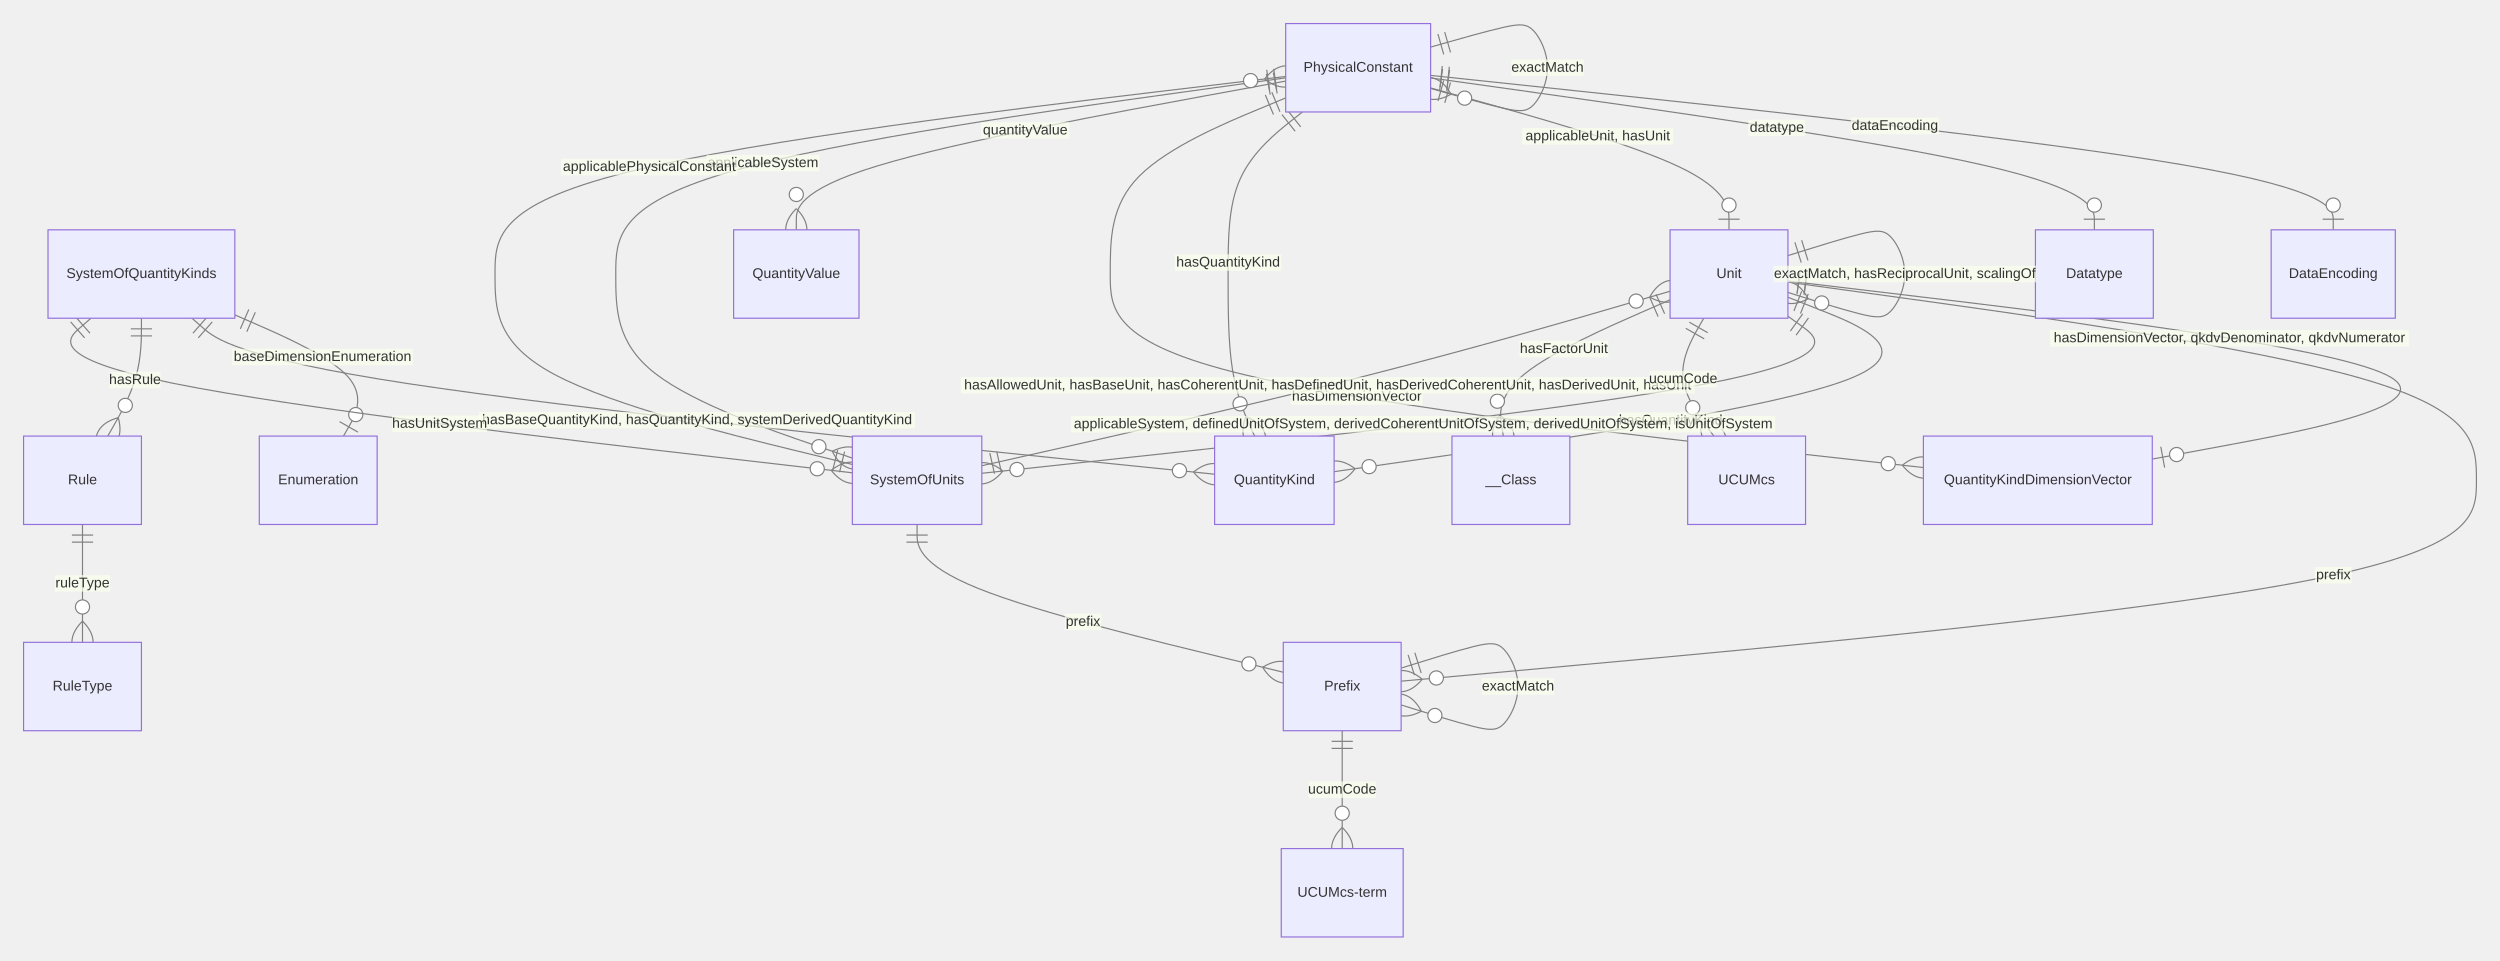
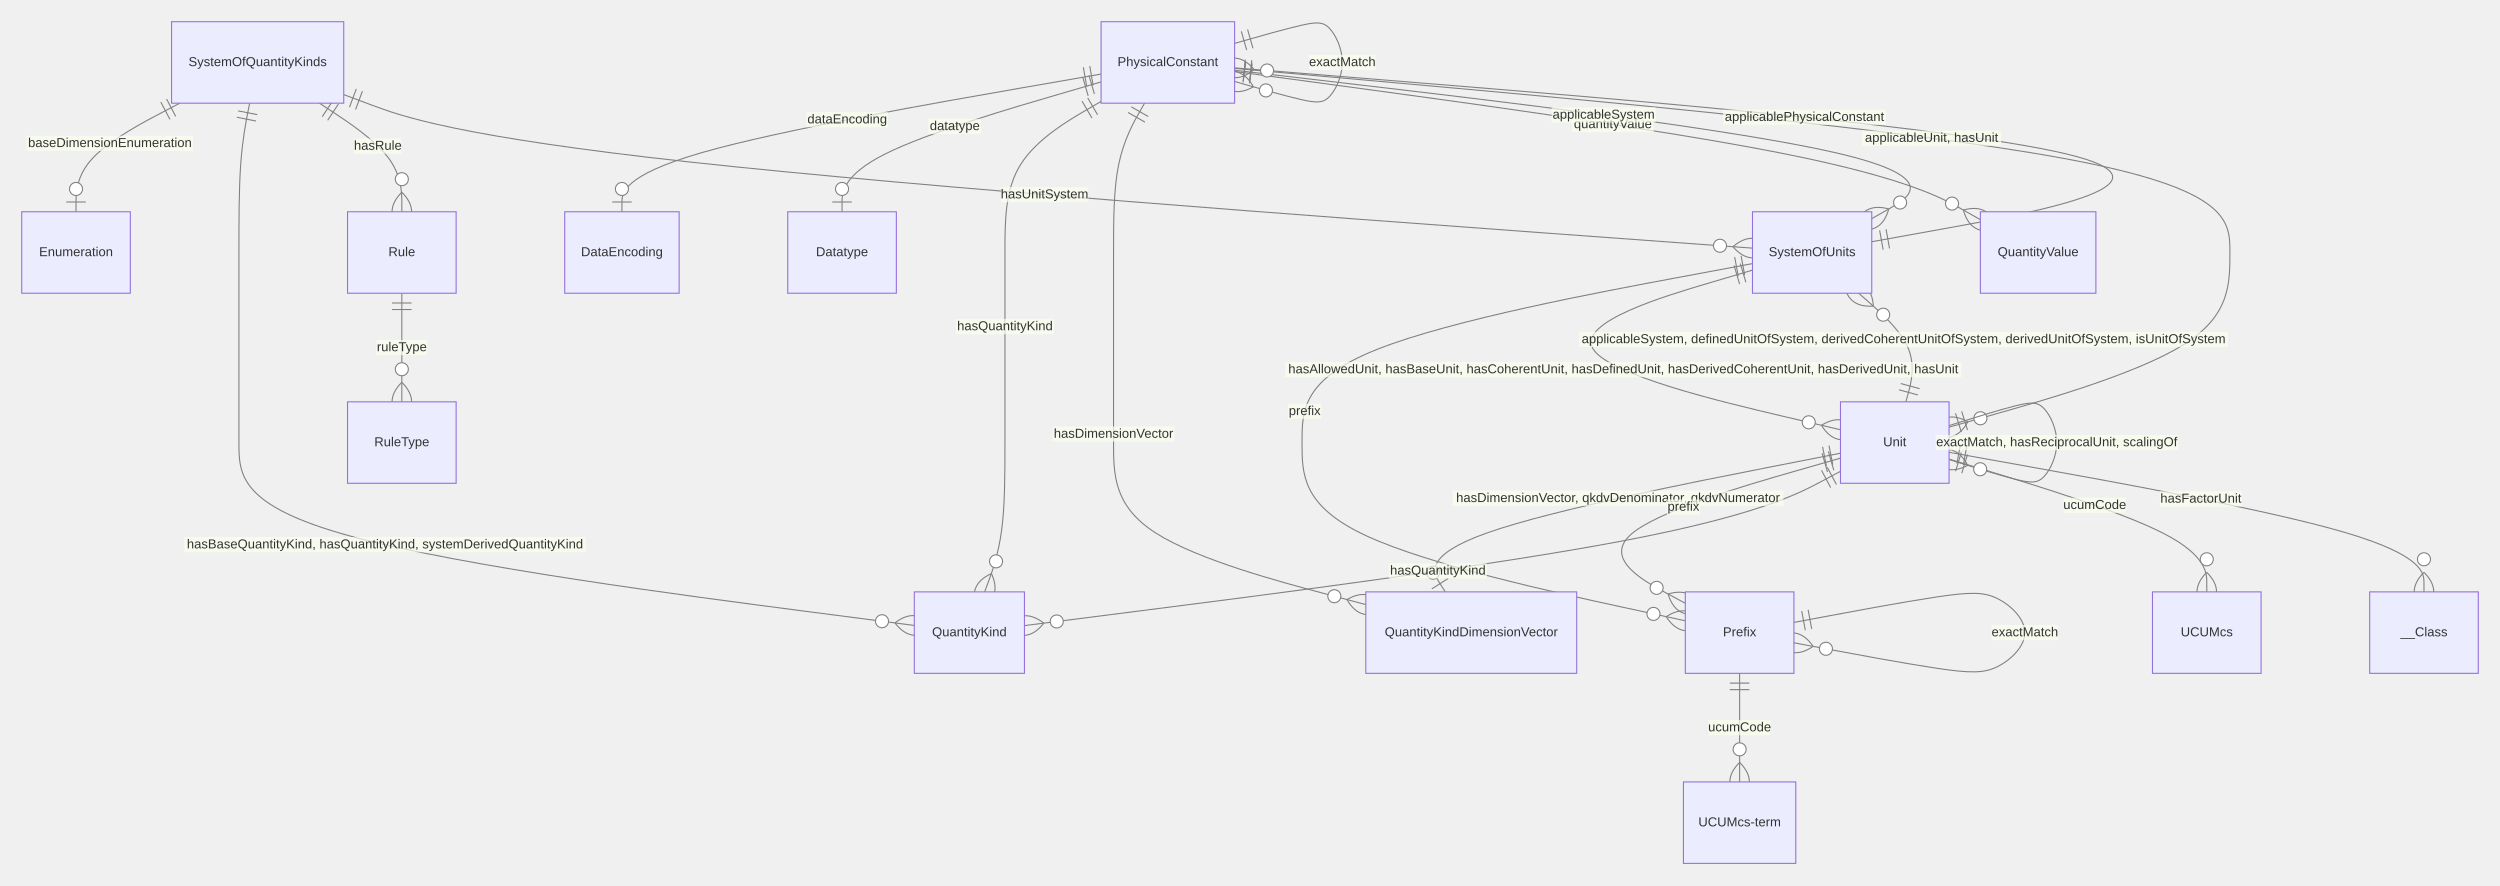
- <svg xmlns="http://www.w3.org/2000/svg" aria-roledescription="er" role="graphics-document document" viewBox="0 0 2121.182 815" height="815" width="2121.182" id="container">
+ <svg xmlns="http://www.w3.org/2000/svg" aria-roledescription="er" role="graphics-document document" viewBox="0 0 2301.979 815" height="815" width="2301.979" id="container">
  <style>#container{font-family:"trebuchet ms",verdana,arial,sans-serif;font-size:16px;fill:#333;}#container .error-icon{fill:#552222;}#container .error-text{fill:#552222;stroke:#552222;}#container .edge-thickness-normal{stroke-width:1px;}#container .edge-thickness-thick{stroke-width:3.5px;}#container .edge-pattern-solid{stroke-dasharray:0;}#container .edge-thickness-invisible{stroke-width:0;fill:none;}#container .edge-pattern-dashed{stroke-dasharray:3;}#container .edge-pattern-dotted{stroke-dasharray:2;}#container .marker{fill:#333333;stroke:#333333;}#container .marker.cross{stroke:#333333;}#container svg{font-family:"trebuchet ms",verdana,arial,sans-serif;font-size:16px;}#container p{margin:0;}#container .entityBox{fill:#ECECFF;stroke:#9370DB;}#container .attributeBoxOdd{fill:#ffffff;stroke:#9370DB;}#container .attributeBoxEven{fill:#f2f2f2;stroke:#9370DB;}#container .relationshipLabelBox{fill:hsl(80, 100%, 96.275%);opacity:0.7;background-color:hsl(80, 100%, 96.275%);}#container .relationshipLabelBox rect{opacity:0.5;}#container .relationshipLine{stroke:#333333;}#container .entityTitleText{text-anchor:middle;font-size:18px;fill:#333;}#container #MD_PARENT_START{fill:#f5f5f5!important;stroke:#333333!important;stroke-width:1;}#container #MD_PARENT_END{fill:#f5f5f5!important;stroke:#333333!important;stroke-width:1;}#container :root{--mermaid-font-family:"trebuchet ms",verdana,arial,sans-serif;}</style>
  <g />
  <defs>
    <marker orient="auto" markerHeight="240" markerWidth="190" refY="7" refX="0" id="MD_PARENT_START">
      <path d="M 18,7 L9,13 L1,7 L9,1 Z" />
    </marker>
  </defs>
  <defs>
    <marker orient="auto" markerHeight="28" markerWidth="20" refY="7" refX="19" id="MD_PARENT_END">
      <path d="M 18,7 L9,13 L1,7 L9,1 Z" />
    </marker>
  </defs>
  <defs>
    <marker orient="auto" markerHeight="18" markerWidth="18" refY="9" refX="0" id="ONLY_ONE_START">
      <path d="M9,0 L9,18 M15,0 L15,18" fill="none" stroke="gray" />
    </marker>
  </defs>
  <defs>
    <marker orient="auto" markerHeight="18" markerWidth="18" refY="9" refX="18" id="ONLY_ONE_END">
      <path d="M3,0 L3,18 M9,0 L9,18" fill="none" stroke="gray" />
    </marker>
  </defs>
  <defs>
    <marker orient="auto" markerHeight="18" markerWidth="30" refY="9" refX="0" id="ZERO_OR_ONE_START">
      <circle r="6" cy="9" cx="21" fill="white" stroke="gray" />
      <path d="M9,0 L9,18" fill="none" stroke="gray" />
    </marker>
  </defs>
  <defs>
    <marker orient="auto" markerHeight="18" markerWidth="30" refY="9" refX="30" id="ZERO_OR_ONE_END">
      <circle r="6" cy="9" cx="9" fill="white" stroke="gray" />
      <path d="M21,0 L21,18" fill="none" stroke="gray" />
    </marker>
  </defs>
  <defs>
    <marker orient="auto" markerHeight="36" markerWidth="45" refY="18" refX="18" id="ONE_OR_MORE_START">
      <path d="M0,18 Q 18,0 36,18 Q 18,36 0,18 M42,9 L42,27" fill="none" stroke="gray" />
    </marker>
  </defs>
  <defs>
    <marker orient="auto" markerHeight="36" markerWidth="45" refY="18" refX="27" id="ONE_OR_MORE_END">
      <path d="M3,9 L3,27 M9,18 Q27,0 45,18 Q27,36 9,18" fill="none" stroke="gray" />
    </marker>
  </defs>
  <defs>
    <marker orient="auto" markerHeight="36" markerWidth="57" refY="18" refX="18" id="ZERO_OR_MORE_START">
      <circle r="6" cy="18" cx="48" fill="white" stroke="gray" />
      <path d="M0,18 Q18,0 36,18 Q18,36 0,18" fill="none" stroke="gray" />
    </marker>
  </defs>
  <defs>
    <marker orient="auto" markerHeight="36" markerWidth="57" refY="18" refX="39" id="ZERO_OR_MORE_END">
      <circle r="6" cy="18" cx="9" fill="white" stroke="gray" />
      <path d="M21,18 Q39,0 57,18 Q39,36 21,18" fill="none" stroke="gray" />
    </marker>
  </defs>
-   <path style="stroke: gray; fill: none;" marker-start="url(#ONLY_ONE_START)" marker-end="url(#ZERO_OR_ONE_END)" d="M1213.837,64.002L1341.478,77.502C1469.118,91.002,1724.399,118.001,1852.04,139.834C1979.68,161.667,1979.68,178.333,1979.68,186.667L1979.68,195" class="er relationshipLine" />
-   <path style="stroke: gray; fill: none;" marker-start="url(#ONLY_ONE_START)" marker-end="url(#ZERO_OR_ONE_END)" d="M1213.837,66.112L1307.7,79.26C1401.562,92.408,1589.286,118.704,1683.148,140.185C1777.01,161.667,1777.01,178.333,1777.01,186.667L1777.01,195" class="er relationshipLine" />
-   <path style="stroke: gray; fill: none;" marker-start="url(#ONLY_ONE_START)" marker-end="url(#ZERO_OR_ONE_END)" d="M1213.837,74.597L1256.033,86.331C1298.228,98.064,1382.619,121.532,1424.814,141.599C1467.01,161.667,1467.01,178.333,1467.01,186.667L1467.01,195" class="er relationshipLine" />
-   <path style="stroke: gray; fill: none;" marker-start="url(#ONLY_ONE_START)" marker-end="url(#ZERO_OR_MORE_END)" d="M1213.837,39.965L1225.504,36.637C1237.171,33.31,1260.504,26.655,1275.087,23.327C1289.671,20,1295.504,20,1301.337,26.25C1307.171,32.5,1313.004,45,1313.004,57.5C1313.004,70,1307.171,82.5,1301.337,88.75C1295.504,95,1289.671,95,1275.087,91.673C1260.504,88.345,1237.171,81.69,1225.504,78.363L1213.837,75.035" class="er relationshipLine" />
-   <path style="stroke: gray; fill: none;" marker-start="url(#ONLY_ONE_START)" marker-end="url(#ZERO_OR_MORE_END)" d="M1105.065,95L1094.556,103.333C1084.047,111.667,1063.028,128.333,1052.519,151.25C1042.01,174.167,1042.01,203.333,1042.01,232.5C1042.01,261.667,1042.01,290.833,1045.748,313.75C1049.486,336.667,1056.962,353.333,1060.7,361.667L1064.439,370" class="er relationshipLine" />
-   <path style="stroke: gray; fill: none;" marker-start="url(#ONLY_ONE_START)" marker-end="url(#ZERO_OR_MORE_END)" d="M1090.877,83.074L1066.066,93.395C1041.255,103.716,991.632,124.358,966.821,149.262C942.01,174.167,942.01,203.333,942.01,232.5C942.01,261.667,942.01,290.833,1057.001,318.201C1171.992,345.568,1401.974,371.137,1516.965,383.921L1631.956,396.705" class="er relationshipLine" />
-   <path style="stroke: gray; fill: none;" marker-start="url(#ONLY_ONE_START)" marker-end="url(#ZERO_OR_MORE_END)" d="M1090.877,68.785L1021.672,81.487C952.467,94.19,814.057,119.595,744.852,140.631C675.647,161.667,675.647,178.333,675.647,186.667L675.647,195" class="er relationshipLine" />
-   <path style="stroke: gray; fill: none;" marker-start="url(#ONLY_ONE_START)" marker-end="url(#ZERO_OR_MORE_END)" d="M1090.877,66.04L996.141,79.2C901.404,92.36,711.932,118.68,617.195,146.423C522.459,174.167,522.459,203.333,522.459,232.5C522.459,261.667,522.459,290.833,555.915,316.867C589.371,342.901,656.283,365.802,689.739,377.253L723.195,388.704" class="er relationshipLine" />
-   <path style="stroke: gray; fill: none;" marker-start="url(#ONLY_ONE_START)" marker-end="url(#ZERO_OR_MORE_END)" d="M1188.822,566.875L1200.489,563.229C1212.156,559.583,1235.489,552.292,1250.072,548.646C1264.656,545,1270.489,545,1276.322,551.25C1282.156,557.5,1287.989,570,1287.989,582.5C1287.989,595,1282.156,607.5,1276.322,613.75C1270.489,620,1264.656,620,1250.072,616.354C1235.489,612.708,1212.156,605.417,1200.489,601.771L1188.822,598.125" class="er relationshipLine" />
-   <path style="stroke: gray; fill: none;" marker-start="url(#ONLY_ONE_START)" marker-end="url(#ZERO_OR_MORE_END)" d="M1138.822,620L1138.822,628.333C1138.822,636.667,1138.822,653.333,1138.822,670C1138.822,686.667,1138.822,703.333,1138.822,711.667L1138.822,720" class="er relationshipLine" />
-   <path style="stroke: gray; fill: none;" marker-start="url(#ONLY_ONE_START)" marker-end="url(#ZERO_OR_MORE_END)" d="M70,445L70,453.333C70,461.667,70,478.333,70,495C70,511.667,70,528.333,70,536.667L70,545" class="er relationshipLine" />
-   <path style="stroke: gray; fill: none;" marker-start="url(#ONLY_ONE_START)" marker-end="url(#ZERO_OR_ONE_END)" d="M199.266,267.179L219.389,275.983C239.511,284.786,279.755,302.393,295.116,319.53C310.476,336.667,300.952,353.333,296.19,361.667L291.429,370" class="er relationshipLine" />
-   <path style="stroke: gray; fill: none;" marker-start="url(#ONLY_ONE_START)" marker-end="url(#ZERO_OR_MORE_END)" d="M162.857,270L172.381,278.333C181.905,286.667,200.952,303.333,345.57,325.392C490.188,347.45,760.377,374.9,895.471,388.625L1030.565,402.35" class="er relationshipLine" />
-   <path style="stroke: gray; fill: none;" marker-start="url(#ONLY_ONE_START)" marker-end="url(#ZERO_OR_MORE_END)" d="M120,270L120,278.333C120,286.667,120,303.333,115.238,320C110.476,336.667,100.952,353.333,96.19,361.667L91.429,370" class="er relationshipLine" />
-   <path style="stroke: gray; fill: none;" marker-start="url(#ONLY_ONE_START)" marker-end="url(#ZERO_OR_MORE_END)" d="M77.143,270L67.619,278.333C58.095,286.667,39.048,303.333,146.723,325.194C254.398,347.054,488.797,374.108,605.996,387.635L723.195,401.161" class="er relationshipLine" />
-   <path style="stroke: gray; fill: none;" marker-start="url(#ONLY_ONE_START)" marker-end="url(#ZERO_OR_MORE_END)" d="M723.195,394.081L672.663,381.735C622.13,369.388,521.065,344.694,470.533,317.764C420,290.833,420,261.667,420,232.5C420,203.333,420,174.167,531.813,146.224C643.626,118.282,867.251,91.564,979.064,78.205L1090.877,64.845" class="er relationshipLine" />
-   <path style="stroke: gray; fill: none;" marker-start="url(#ONLY_ONE_START)" marker-end="url(#ZERO_OR_MORE_END)" d="M778.114,445L778.114,453.333C778.114,461.667,778.114,478.333,829.898,499.229C881.683,520.124,985.253,545.247,1037.038,557.809L1088.822,570.371" class="er relationshipLine" />
-   <path style="stroke: gray; fill: none;" marker-start="url(#ONLY_ONE_START)" marker-end="url(#ZERO_OR_MORE_END)" d="M833.032,395.144L888.695,382.62C944.358,370.096,1055.684,345.048,1153.014,320.371C1250.343,295.694,1333.677,271.389,1375.343,259.236L1417.01,247.083" class="er relationshipLine" />
-   <path style="stroke: gray; fill: none;" marker-start="url(#ONLY_ONE_START)" marker-end="url(#ZERO_OR_ONE_END)" d="M1517.01,238.459L1631.038,252.049C1745.067,265.639,1973.124,292.82,2024.648,317.994C2076.171,343.168,1951.16,366.337,1888.654,377.921L1826.149,389.505" class="er relationshipLine" />
-   <path style="stroke: gray; fill: none;" marker-start="url(#ONLY_ONE_START)" marker-end="url(#ZERO_OR_MORE_END)" d="M1517.01,239.399L1614.372,252.832C1711.734,266.266,1906.458,293.133,2003.82,321.15C2101.182,349.167,2101.182,378.333,2101.182,407.5C2101.182,436.667,2101.182,465.833,1949.122,494.242C1797.062,522.651,1492.942,550.303,1340.882,564.128L1188.822,577.954" class="er relationshipLine" />
-   <path style="stroke: gray; fill: none;" marker-start="url(#ONLY_ONE_START)" marker-end="url(#ZERO_OR_MORE_END)" d="M1517.01,252.199L1545.693,263.499C1574.375,274.799,1631.741,297.4,1567.565,322.067C1503.389,346.734,1317.672,373.468,1224.814,386.835L1131.956,400.202" class="er relationshipLine" />
-   <path style="stroke: gray; fill: none;" marker-start="url(#ONLY_ONE_START)" marker-end="url(#ZERO_OR_MORE_END)" d="M1517.01,268.332L1529.026,276.944C1541.042,285.555,1565.074,302.777,1451.078,324.985C1337.082,347.192,1085.057,374.383,959.044,387.979L833.032,401.575" class="er relationshipLine" />
-   <path style="stroke: gray; fill: none;" marker-start="url(#ONLY_ONE_START)" marker-end="url(#ZERO_OR_MORE_END)" d="M1445.581,270L1440.819,278.333C1436.057,286.667,1426.534,303.333,1427.957,320C1429.38,336.667,1441.751,353.333,1447.936,361.667L1454.122,370" class="er relationshipLine" />
-   <path style="stroke: gray; fill: none;" marker-start="url(#ONLY_ONE_START)" marker-end="url(#ZERO_OR_MORE_END)" d="M1517.01,216.875L1528.677,213.229C1540.343,209.583,1563.677,202.292,1578.26,198.646C1592.843,195,1598.677,195,1604.51,201.25C1610.343,207.5,1616.177,220,1616.177,232.5C1616.177,245,1610.343,257.5,1604.51,263.75C1598.677,270,1592.843,270,1578.26,266.354C1563.677,262.708,1540.343,255.417,1528.677,251.771L1517.01,248.125" class="er relationshipLine" />
-   <path style="stroke: gray; fill: none;" marker-start="url(#ONLY_ONE_START)" marker-end="url(#ZERO_OR_MORE_END)" d="M1417.01,254.375L1392.01,265.313C1367.01,276.25,1317.01,298.125,1293.433,317.396C1269.857,336.667,1272.703,353.333,1274.127,361.667L1275.55,370" class="er relationshipLine" />
-   <g transform="translate(1090.877,20 )" id="entity-PhysicalConstant-f43f8855-cf72-5deb-8dd3-7b0283708583">
+   <path style="stroke: gray; fill: none;" marker-start="url(#ONLY_ONE_START)" marker-end="url(#ZERO_OR_ONE_END)" d="M1013.86,68.202L940.329,81.002C866.797,93.801,719.734,119.401,646.202,140.534C572.67,161.667,572.67,178.333,572.67,186.667L572.67,195" class="er relationshipLine" />
+   <path style="stroke: gray; fill: none;" marker-start="url(#ONLY_ONE_START)" marker-end="url(#ZERO_OR_ONE_END)" d="M1013.86,75.432L974.107,87.026C934.354,98.621,854.847,121.811,815.094,141.739C775.34,161.667,775.34,178.333,775.34,186.667L775.34,195" class="er relationshipLine" />
+   <path style="stroke: gray; fill: none;" marker-start="url(#ONLY_ONE_START)" marker-end="url(#ZERO_OR_MORE_END)" d="M1136.821,39.965L1148.487,36.637C1160.154,33.31,1183.487,26.655,1198.071,23.327C1212.654,20,1218.487,20,1224.321,26.25C1230.154,32.5,1235.987,45,1235.987,57.5C1235.987,70,1230.154,82.5,1224.321,88.75C1218.487,95,1212.654,95,1198.071,91.673C1183.487,88.345,1160.154,81.69,1148.487,78.363L1136.821,75.035" class="er relationshipLine" />
+   <path style="stroke: gray; fill: none;" marker-start="url(#ONLY_ONE_START)" marker-end="url(#ZERO_OR_MORE_END)" d="M1013.86,93.364L999.107,101.97C984.354,110.576,954.847,127.788,940.094,150.977C925.34,174.167,925.34,203.333,925.34,232.5C925.34,261.667,925.34,290.833,925.34,320C925.34,349.167,925.34,378.333,925.34,407.5C925.34,436.667,925.34,465.833,922.221,488.75C919.102,511.667,912.864,528.333,909.745,536.667L906.626,545" class="er relationshipLine" />
+   <path style="stroke: gray; fill: none;" marker-start="url(#ONLY_ONE_START)" marker-end="url(#ZERO_OR_MORE_END)" d="M1053.912,95L1049.15,103.333C1044.388,111.667,1034.864,128.333,1030.102,151.25C1025.34,174.167,1025.34,203.333,1025.34,232.5C1025.34,261.667,1025.34,290.833,1025.34,320C1025.34,349.167,1025.34,378.333,1025.34,407.5C1025.34,436.667,1025.34,465.833,1064.055,490.701C1102.77,515.569,1180.2,536.138,1218.915,546.422L1257.63,556.707" class="er relationshipLine" />
+   <path style="stroke: gray; fill: none;" marker-start="url(#ONLY_ONE_START)" marker-end="url(#ZERO_OR_MORE_END)" d="M1136.821,65.811L1234.457,79.009C1332.092,92.207,1527.364,118.604,1641.81,141.35C1756.257,164.097,1789.879,183.193,1806.69,192.742L1823.501,202.29" class="er relationshipLine" />
+   <path style="stroke: gray; fill: none;" marker-start="url(#ONLY_ONE_START)" marker-end="url(#ZERO_OR_MORE_END)" d="M1136.821,64.699L1251.123,78.082C1365.426,91.466,1594.031,118.233,1691.81,141.001C1789.59,163.769,1756.546,182.538,1740.023,191.923L1723.501,201.307" class="er relationshipLine" />
+   <path style="stroke: gray; fill: none;" marker-start="url(#ONLY_ONE_START)" marker-end="url(#ZERO_OR_MORE_END)" d="M1136.821,63.001L1289.564,76.667C1442.308,90.334,1747.795,117.667,1900.538,145.917C2053.282,174.167,2053.282,203.333,2053.282,232.5C2053.282,261.667,2053.282,290.833,2010.183,317.637C1967.084,344.441,1880.885,368.882,1837.786,381.102L1794.687,393.323" class="er relationshipLine" />
+   <path style="stroke: gray; fill: none;" marker-start="url(#ONLY_ONE_START)" marker-end="url(#ZERO_OR_MORE_END)" d="M1651.823,573.13L1676.84,568.442C1701.858,563.753,1751.892,554.377,1783.164,549.688C1814.436,545,1826.945,545,1839.453,551.25C1851.962,557.5,1864.471,570,1864.471,582.5C1864.471,595,1851.962,607.5,1839.453,613.75C1826.945,620,1814.436,620,1783.164,615.312C1751.892,610.623,1701.858,601.247,1676.84,596.558L1651.823,591.87" class="er relationshipLine" />
+   <path style="stroke: gray; fill: none;" marker-start="url(#ONLY_ONE_START)" marker-end="url(#ZERO_OR_MORE_END)" d="M1601.823,620L1601.823,628.333C1601.823,636.667,1601.823,653.333,1601.823,670C1601.823,686.667,1601.823,703.333,1601.823,711.667L1601.823,720" class="er relationshipLine" />
+   <path style="stroke: gray; fill: none;" marker-start="url(#ONLY_ONE_START)" marker-end="url(#ZERO_OR_MORE_END)" d="M370,270L370,278.333C370,286.667,370,303.333,370,320C370,336.667,370,353.333,370,361.667L370,370" class="er relationshipLine" />
+   <path style="stroke: gray; fill: none;" marker-start="url(#ONLY_ONE_START)" marker-end="url(#ZERO_OR_ONE_END)" d="M165.571,95L149.643,103.333C133.714,111.667,101.857,128.333,85.929,145C70,161.667,70,178.333,70,186.667L70,195" class="er relationshipLine" />
+   <path style="stroke: gray; fill: none;" marker-start="url(#ONLY_ONE_START)" marker-end="url(#ZERO_OR_MORE_END)" d="M229.857,95L228.214,103.333C226.571,111.667,223.286,128.333,221.643,151.25C220,174.167,220,203.333,220,232.5C220,261.667,220,290.833,220,320C220,349.167,220,378.333,220,407.5C220,436.667,220,465.833,323.649,493.901C427.298,521.968,634.596,548.937,738.246,562.421L841.895,575.905" class="er relationshipLine" />
+   <path style="stroke: gray; fill: none;" marker-start="url(#ONLY_ONE_START)" marker-end="url(#ZERO_OR_MORE_END)" d="M294.143,95L306.785,103.333C319.428,111.667,344.714,128.333,357.357,145C370,161.667,370,178.333,370,186.667L370,195" class="er relationshipLine" />
+   <path style="stroke: gray; fill: none;" marker-start="url(#ONLY_ONE_START)" marker-end="url(#ZERO_OR_MORE_END)" d="M316.516,87.129L342.319,96.774C368.122,106.42,419.729,125.71,635.92,149.269C852.111,172.829,1232.888,200.658,1423.276,214.572L1613.664,228.486" class="er relationshipLine" />
+   <path style="stroke: gray; fill: none;" marker-start="url(#ONLY_ONE_START)" marker-end="url(#ZERO_OR_MORE_END)" d="M1723.501,222.586L1795.131,209.655C1866.761,196.724,2010.022,170.862,1912.242,144.179C1814.462,117.497,1475.641,89.994,1306.231,76.242L1136.821,62.491" class="er relationshipLine" />
+   <path style="stroke: gray; fill: none;" marker-start="url(#ONLY_ONE_START)" marker-end="url(#ZERO_OR_MORE_END)" d="M1613.664,242.731L1544.535,255.609C1475.406,268.487,1337.147,294.244,1268.018,321.705C1198.889,349.167,1198.889,378.333,1198.889,407.5C1198.889,436.667,1198.889,465.833,1257.711,493.19C1316.533,520.547,1434.178,546.095,1493,558.868L1551.823,571.642" class="er relationshipLine" />
+   <path style="stroke: gray; fill: none;" marker-start="url(#ONLY_ONE_START)" marker-end="url(#ZERO_OR_MORE_END)" d="M1613.664,248.745L1573.518,260.621C1533.371,272.497,1453.078,296.248,1466.582,320.747C1480.085,345.245,1587.386,370.491,1641.036,383.113L1694.687,395.736" class="er relationshipLine" />
+   <path style="stroke: gray; fill: none;" marker-start="url(#ONLY_ONE_START)" marker-end="url(#ZERO_OR_ONE_END)" d="M1694.687,417.314L1628.72,430.262C1562.754,443.209,1430.821,469.105,1370.173,490.386C1309.524,511.667,1320.16,528.333,1325.478,536.667L1330.796,545" class="er relationshipLine" />
+   <path style="stroke: gray; fill: none;" marker-start="url(#ONLY_ONE_START)" marker-end="url(#ZERO_OR_MORE_END)" d="M1694.687,421.844L1652.187,434.037C1609.687,446.23,1524.687,470.615,1500.876,492.893C1477.065,515.172,1514.444,535.344,1533.133,545.43L1551.823,555.516" class="er relationshipLine" />
+   <path style="stroke: gray; fill: none;" marker-start="url(#ONLY_ONE_START)" marker-end="url(#ZERO_OR_MORE_END)" d="M1694.687,433.991L1675.495,444.159C1656.303,454.327,1617.919,474.664,1492.686,498.339C1367.452,522.014,1155.369,549.028,1049.327,562.536L943.285,576.043" class="er relationshipLine" />
+   <path style="stroke: gray; fill: none;" marker-start="url(#ONLY_ONE_START)" marker-end="url(#ZERO_OR_MORE_END)" d="M1754.928,370L1757.203,361.667C1759.479,353.333,1764.031,336.667,1756.783,320C1749.535,303.333,1730.487,286.667,1720.963,278.333L1711.44,270" class="er relationshipLine" />
+   <path style="stroke: gray; fill: none;" marker-start="url(#ONLY_ONE_START)" marker-end="url(#ZERO_OR_MORE_END)" d="M1794.687,422.728L1834.235,434.774C1873.784,446.819,1952.882,470.909,1992.431,491.288C2031.98,511.667,2031.98,528.333,2031.98,536.667L2031.98,545" class="er relationshipLine" />
+   <path style="stroke: gray; fill: none;" marker-start="url(#ONLY_ONE_START)" marker-end="url(#ZERO_OR_MORE_END)" d="M1794.687,391.875L1806.353,388.229C1818.02,384.583,1841.353,377.292,1855.937,373.646C1870.52,370,1876.353,370,1882.187,376.25C1888.02,382.5,1893.853,395,1893.853,407.5C1893.853,420,1888.02,432.5,1882.187,438.75C1876.353,445,1870.52,445,1855.937,441.354C1841.353,437.708,1818.02,430.417,1806.353,426.771L1794.687,423.125" class="er relationshipLine" />
+   <path style="stroke: gray; fill: none;" marker-start="url(#ONLY_ONE_START)" marker-end="url(#ZERO_OR_MORE_END)" d="M1794.687,416.478L1867.569,429.565C1940.451,442.652,2086.215,468.826,2159.097,490.246C2231.98,511.667,2231.98,528.333,2231.98,536.667L2231.98,545" class="er relationshipLine" />
+   <g transform="translate(1013.86,20 )" id="entity-PhysicalConstant-f43f8855-cf72-5deb-8dd3-7b0283708583">
    <rect height="75" width="122.961" y="0" x="0" class="er entityBox" />
    <text style="dominant-baseline: middle; text-anchor: middle; font-size: 12px;" transform="translate(61.48029,37.5)" y="0" x="0" id="text-entity-PhysicalConstant-f43f8855-cf72-5deb-8dd3-7b0283708583" class="er entityLabel">PhysicalConstant</text>
  </g>
-   <g transform="translate(1088.822,545 )" id="entity-Prefix-f6d97b99-faee-5974-b12e-390868d79e86">
+   <g transform="translate(1551.823,545 )" id="entity-Prefix-f6d97b99-faee-5974-b12e-390868d79e86">
    <rect height="75" width="100" y="0" x="0" class="er entityBox" />
    <text style="dominant-baseline: middle; text-anchor: middle; font-size: 12px;" transform="translate(50,37.5)" y="0" x="0" id="text-entity-Prefix-f6d97b99-faee-5974-b12e-390868d79e86" class="er entityLabel">Prefix</text>
  </g>
-   <g transform="translate(20,370 )" id="entity-Rule-886caf8e-59ff-5db3-a492-27242971196f">
+   <g transform="translate(320,195 )" id="entity-Rule-886caf8e-59ff-5db3-a492-27242971196f">
    <rect height="75" width="100" y="0" x="0" class="er entityBox" />
    <text style="dominant-baseline: middle; text-anchor: middle; font-size: 12px;" transform="translate(50,37.5)" y="0" x="0" id="text-entity-Rule-886caf8e-59ff-5db3-a492-27242971196f" class="er entityLabel">Rule</text>
  </g>
-   <g transform="translate(40.73357,195 )" id="entity-SystemOfQuantityKinds-09c2a533-d4ff-5ffb-9642-53498359216a">
+   <g transform="translate(157.9831,20 )" id="entity-SystemOfQuantityKinds-09c2a533-d4ff-5ffb-9642-53498359216a">
    <rect height="75" width="158.533" y="0" x="0" class="er entityBox" />
    <text style="dominant-baseline: middle; text-anchor: middle; font-size: 12px;" transform="translate(79.26643,37.5)" y="0" x="0" id="text-entity-SystemOfQuantityKinds-09c2a533-d4ff-5ffb-9642-53498359216a" class="er entityLabel">SystemOfQuantityKinds</text>
  </g>
-   <g transform="translate(723.1953,370 )" id="entity-SystemOfUnits-f7f1da8e-a5af-50e1-94d0-c2e741f40e1d">
+   <g transform="translate(1613.664,195 )" id="entity-SystemOfUnits-f7f1da8e-a5af-50e1-94d0-c2e741f40e1d">
    <rect height="75" width="109.837" y="0" x="0" class="er entityBox" />
    <text style="dominant-baseline: middle; text-anchor: middle; font-size: 12px;" transform="translate(54.91826,37.5)" y="0" x="0" id="text-entity-SystemOfUnits-f7f1da8e-a5af-50e1-94d0-c2e741f40e1d" class="er entityLabel">SystemOfUnits</text>
  </g>
-   <g transform="translate(1417.01,195 )" id="entity-Unit-c57ac1ea-0a24-509a-a80e-23f8c03ca739">
+   <g transform="translate(1694.687,370 )" id="entity-Unit-c57ac1ea-0a24-509a-a80e-23f8c03ca739">
    <rect height="75" width="100" y="0" x="0" class="er entityBox" />
    <text style="dominant-baseline: middle; text-anchor: middle; font-size: 12px;" transform="translate(50,37.5)" y="0" x="0" id="text-entity-Unit-c57ac1ea-0a24-509a-a80e-23f8c03ca739" class="er entityLabel">Unit</text>
  </g>
-   <g transform="translate(1927.01,195 )" id="entity-DataEncoding-e949680e-a6e4-55c9-9325-aa69226f3e53">
+   <g transform="translate(520,195 )" id="entity-DataEncoding-e949680e-a6e4-55c9-9325-aa69226f3e53">
    <rect height="75" width="105.34" y="0" x="0" class="er entityBox" />
    <text style="dominant-baseline: middle; text-anchor: middle; font-size: 12px;" transform="translate(52.67024,37.5)" y="0" x="0" id="text-entity-DataEncoding-e949680e-a6e4-55c9-9325-aa69226f3e53" class="er entityLabel">DataEncoding</text>
  </g>
-   <g transform="translate(1727.01,195 )" id="entity-Datatype-eedb5402-d0cc-52bf-9fb8-7b914f648cbe">
+   <g transform="translate(725.3405,195 )" id="entity-Datatype-eedb5402-d0cc-52bf-9fb8-7b914f648cbe">
    <rect height="75" width="100" y="0" x="0" class="er entityBox" />
    <text style="dominant-baseline: middle; text-anchor: middle; font-size: 12px;" transform="translate(50,37.5)" y="0" x="0" id="text-entity-Datatype-eedb5402-d0cc-52bf-9fb8-7b914f648cbe" class="er entityLabel">Datatype</text>
  </g>
-   <g transform="translate(1030.565,370 )" id="entity-QuantityKind-6f79b338-e354-5d95-8035-8883644476ff">
+   <g transform="translate(841.8947,545 )" id="entity-QuantityKind-6f79b338-e354-5d95-8035-8883644476ff">
    <rect height="75" width="101.391" y="0" x="0" class="er entityBox" />
    <text style="dominant-baseline: middle; text-anchor: middle; font-size: 12px;" transform="translate(50.69531,37.5)" y="0" x="0" id="text-entity-QuantityKind-6f79b338-e354-5d95-8035-8883644476ff" class="er entityLabel">QuantityKind</text>
  </g>
-   <g transform="translate(1631.956,370 )" id="entity-QuantityKindDimensionVector-bfa1bf26-fcae-516f-8f63-2f454f3dac1b">
+   <g transform="translate(1257.63,545 )" id="entity-QuantityKindDimensionVector-bfa1bf26-fcae-516f-8f63-2f454f3dac1b">
    <rect height="75" width="194.193" y="0" x="0" class="er entityBox" />
    <text style="dominant-baseline: middle; text-anchor: middle; font-size: 12px;" transform="translate(97.09654,37.5)" y="0" x="0" id="text-entity-QuantityKindDimensionVector-bfa1bf26-fcae-516f-8f63-2f454f3dac1b" class="er entityLabel">QuantityKindDimensionVector</text>
  </g>
-   <g transform="translate(622.4591,195 )" id="entity-QuantityValue-f2bc13d2-1961-5e2a-9bfe-ab6a05a5860b">
+   <g transform="translate(1823.501,195 )" id="entity-QuantityValue-f2bc13d2-1961-5e2a-9bfe-ab6a05a5860b">
    <rect height="75" width="106.375" y="0" x="0" class="er entityBox" />
    <text style="dominant-baseline: middle; text-anchor: middle; font-size: 12px;" transform="translate(53.1875,37.5)" y="0" x="0" id="text-entity-QuantityValue-f2bc13d2-1961-5e2a-9bfe-ab6a05a5860b" class="er entityLabel">QuantityValue</text>
  </g>
-   <g transform="translate(1087.104,720 )" id="entity-UCUMcsterm-f108a9d5-75dc-5824-aae7-181f348ae82a">
+   <g transform="translate(1550.104,720 )" id="entity-UCUMcsterm-f108a9d5-75dc-5824-aae7-181f348ae82a">
    <rect height="75" width="103.438" y="0" x="0" class="er entityBox" />
    <text style="dominant-baseline: middle; text-anchor: middle; font-size: 12px;" transform="translate(51.71875,37.5)" y="0" x="0" id="text-entity-UCUMcsterm-f108a9d5-75dc-5824-aae7-181f348ae82a" class="er entityLabel">UCUMcs-term</text>
  </g>
-   <g transform="translate(20,545 )" id="entity-RuleType-d54df1a6-a17d-5920-9344-6f805c739e55">
+   <g transform="translate(320,370 )" id="entity-RuleType-d54df1a6-a17d-5920-9344-6f805c739e55">
    <rect height="75" width="100" y="0" x="0" class="er entityBox" />
    <text style="dominant-baseline: middle; text-anchor: middle; font-size: 12px;" transform="translate(50,37.5)" y="0" x="0" id="text-entity-RuleType-d54df1a6-a17d-5920-9344-6f805c739e55" class="er entityLabel">RuleType</text>
  </g>
-   <g transform="translate(220,370 )" id="entity-Enumeration-f9f59bb4-2616-549b-89c9-bf7c68943800">
+   <g transform="translate(20,195 )" id="entity-Enumeration-f9f59bb4-2616-549b-89c9-bf7c68943800">
    <rect height="75" width="100" y="0" x="0" class="er entityBox" />
    <text style="dominant-baseline: middle; text-anchor: middle; font-size: 12px;" transform="translate(50,37.5)" y="0" x="0" id="text-entity-Enumeration-f9f59bb4-2616-549b-89c9-bf7c68943800" class="er entityLabel">Enumeration</text>
  </g>
-   <g transform="translate(1431.956,370 )" id="entity-UCUMcs-8df33f70-0c53-5f8e-a81f-0969bc803a34">
+   <g transform="translate(1981.98,545 )" id="entity-UCUMcs-8df33f70-0c53-5f8e-a81f-0969bc803a34">
    <rect height="75" width="100" y="0" x="0" class="er entityBox" />
    <text style="dominant-baseline: middle; text-anchor: middle; font-size: 12px;" transform="translate(50,37.5)" y="0" x="0" id="text-entity-UCUMcs-8df33f70-0c53-5f8e-a81f-0969bc803a34" class="er entityLabel">UCUMcs</text>
  </g>
-   <g transform="translate(1231.956,370 )" id="entity-Class-d9e3eb4a-97c0-50b6-8e3f-7f4a2fa7283d">
+   <g transform="translate(2181.98,545 )" id="entity-Class-d9e3eb4a-97c0-50b6-8e3f-7f4a2fa7283d">
    <rect height="75" width="100" y="0" x="0" class="er entityBox" />
    <text style="dominant-baseline: middle; text-anchor: middle; font-size: 12px;" transform="translate(50,37.5)" y="0" x="0" id="text-entity-Class-d9e3eb4a-97c0-50b6-8e3f-7f4a2fa7283d" class="er entityLabel">__Class</text>
  </g>
-   <rect height="14" width="74.908" y="99.836" x="1570.323" class="er relationshipLabelBox" />
-   <text style="text-anchor: middle; dominant-baseline: middle; font-size: 12px;" y="106.836" x="1607.777" id="rel1" class="er relationshipLabel">dataEncoding</text>
-   <rect height="14" width="48.328" y="101.495" x="1483.439" class="er relationshipLabelBox" />
-   <text style="text-anchor: middle; dominant-baseline: middle; font-size: 12px;" y="108.495" x="1507.604" id="rel2" class="er relationshipLabel">datatype</text>
-   <rect height="14" width="128.157" y="108.664" x="1291.577" class="er relationshipLabelBox" />
-   <text style="text-anchor: middle; dominant-baseline: middle; font-size: 12px;" y="115.664" x="1355.656" id="rel3" class="er relationshipLabel">applicableUnit, hasUnit</text>
-   <rect height="14" width="61.453" y="50.5" x="1282.277" class="er relationshipLabelBox" />
-   <text style="text-anchor: middle; dominant-baseline: middle; font-size: 12px;" y="57.5" x="1313.004" id="rel4" class="er relationshipLabel">exactMatch</text>
-   <rect height="14" width="90.438" y="215.788" x="996.807" class="er relationshipLabelBox" />
-   <text style="text-anchor: middle; dominant-baseline: middle; font-size: 12px;" y="222.788" x="1042.025" id="rel5" class="er relationshipLabel">hasQuantityKind</text>
-   <rect height="14" width="111.849" y="329.56" x="1095.256" class="er relationshipLabelBox" />
-   <text style="text-anchor: middle; dominant-baseline: middle; font-size: 12px;" y="336.56" x="1151.181" id="rel6" class="er relationshipLabel">hasDimensionVector</text>
-   <rect height="14" width="75.266" y="103.685" x="832.242" class="er relationshipLabelBox" />
-   <text style="text-anchor: middle; dominant-baseline: middle; font-size: 12px;" y="110.685" x="869.875" id="rel7" class="er relationshipLabel">quantityValue</text>
-   <rect height="14" width="95.781" y="131.381" x="599.459" class="er relationshipLabelBox" />
-   <text style="text-anchor: middle; dominant-baseline: middle; font-size: 12px;" y="138.381" x="647.349" id="rel8" class="er relationshipLabel">applicableSystem</text>
-   <rect height="14" width="61.453" y="575.5" x="1257.262" class="er relationshipLabelBox" />
-   <text style="text-anchor: middle; dominant-baseline: middle; font-size: 12px;" y="582.5" x="1287.989" id="rel9" class="er relationshipLabel">exactMatch</text>
-   <rect height="14" width="57.078" y="663" x="1110.283" class="er relationshipLabelBox" />
-   <text style="text-anchor: middle; dominant-baseline: middle; font-size: 12px;" y="670" x="1138.822" id="rel10" class="er relationshipLabel">ucumCode</text>
-   <rect height="14" width="46.922" y="488" x="46.539" class="er relationshipLabelBox" />
-   <text style="text-anchor: middle; dominant-baseline: middle; font-size: 12px;" y="495" x="70" id="rel11" class="er relationshipLabel">ruleType</text>
-   <rect height="14" width="153.203" y="295.914" x="197.071" class="er relationshipLabelBox" />
-   <text style="text-anchor: middle; dominant-baseline: middle; font-size: 12px;" y="302.914" x="273.673" id="rel12" class="er relationshipLabel">baseDimensionEnumeration</text>
-   <rect height="14" width="369.891" y="349.49" x="406.494" class="er relationshipLabelBox" />
-   <text style="text-anchor: middle; dominant-baseline: middle; font-size: 12px;" y="356.49" x="591.439" id="rel13" class="er relationshipLabel">hasBaseQuantityKind, hasQuantityKind, systemDerivedQuantityKind</text>
-   <rect height="14" width="43.297" y="315.447" x="92.857" class="er relationshipLabelBox" />
-   <text style="text-anchor: middle; dominant-baseline: middle; font-size: 12px;" y="322.447" x="114.505" id="rel14" class="er relationshipLabel">hasRule</text>
-   <rect height="14" width="80.562" y="352.567" x="332.725" class="er relationshipLabelBox" />
-   <text style="text-anchor: middle; dominant-baseline: middle; font-size: 12px;" y="359.567" x="373.006" id="rel15" class="er relationshipLabel">hasUnitSystem</text>
-   <rect height="14" width="149.913" y="134.69" x="476.005" class="er relationshipLabelBox" />
-   <text style="text-anchor: middle; dominant-baseline: middle; font-size: 12px;" y="141.69" x="550.961" id="rel16" class="er relationshipLabel">applicablePhysicalConstant</text>
-   <rect height="14" width="30.84" y="520.669" x="903.485" class="er relationshipLabelBox" />
-   <text style="text-anchor: middle; dominant-baseline: middle; font-size: 12px;" y="527.669" x="918.905" id="rel17" class="er relationshipLabel">prefix</text>
-   <rect height="14" width="622.596" y="320.013" x="815.228" class="er relationshipLabelBox" />
-   <text style="text-anchor: middle; dominant-baseline: middle; font-size: 12px;" y="327.013" x="1126.526" id="rel18" class="er relationshipLabel">hasAllowedUnit, hasBaseUnit, hasCoherentUnit, hasDefinedUnit, hasDerivedCoherentUnit, hasDerivedUnit, hasUnit</text>
-   <rect height="14" width="304.498" y="279.983" x="1739.343" class="er relationshipLabelBox" />
-   <text style="text-anchor: middle; dominant-baseline: middle; font-size: 12px;" y="286.983" x="1891.593" id="rel19" class="er relationshipLabel">hasDimensionVector, qkdvDenominator, qkdvNumerator</text>
-   <rect height="14" width="30.84" y="481.066" x="1964.363" class="er relationshipLabelBox" />
-   <text style="text-anchor: middle; dominant-baseline: middle; font-size: 12px;" y="488.066" x="1979.783" id="rel20" class="er relationshipLabel">prefix</text>
-   <rect height="14" width="90.438" y="349.837" x="1372.308" class="er relationshipLabelBox" />
-   <text style="text-anchor: middle; dominant-baseline: middle; font-size: 12px;" y="356.837" x="1417.527" id="rel21" class="er relationshipLabel">hasQuantityKind</text>
-   <rect height="14" width="597.562" y="352.957" x="908.744" class="er relationshipLabelBox" />
-   <text style="text-anchor: middle; dominant-baseline: middle; font-size: 12px;" y="359.957" x="1207.525" id="rel22" class="er relationshipLabel">applicableSystem, definedUnitOfSystem, derivedCoherentUnitOfSystem, derivedUnitOfSystem, isUnitOfSystem</text>
-   <rect height="14" width="57.078" y="314.632" x="1399.592" class="er relationshipLabelBox" />
-   <text style="text-anchor: middle; dominant-baseline: middle; font-size: 12px;" y="321.632" x="1428.131" id="rel23" class="er relationshipLabel">ucumCode</text>
-   <rect height="14" width="223.15" y="225.5" x="1504.602" class="er relationshipLabelBox" />
-   <text style="text-anchor: middle; dominant-baseline: middle; font-size: 12px;" y="232.5" x="1616.177" id="rel24" class="er relationshipLabel">exactMatch, hasReciprocalUnit, scalingOf</text>
-   <rect height="14" width="75.633" y="289.122" x="1289.105" class="er relationshipLabelBox" />
-   <text style="text-anchor: middle; dominant-baseline: middle; font-size: 12px;" y="296.122" x="1326.922" id="rel25" class="er relationshipLabel">hasFactorUnit</text>
+   <rect height="14" width="74.909" y="103.201" x="742.665" class="er relationshipLabelBox" />
+   <text style="text-anchor: middle; dominant-baseline: middle; font-size: 12px;" y="110.201" x="780.119" id="rel1" class="er relationshipLabel">dataEncoding</text>
+   <rect height="14" width="48.328" y="109.397" x="855.012" class="er relationshipLabelBox" />
+   <text style="text-anchor: middle; dominant-baseline: middle; font-size: 12px;" y="116.397" x="879.176" id="rel2" class="er relationshipLabel">datatype</text>
+   <rect height="14" width="61.453" y="50.5" x="1205.26" class="er relationshipLabelBox" />
+   <text style="text-anchor: middle; dominant-baseline: middle; font-size: 12px;" y="57.5" x="1235.987" id="rel3" class="er relationshipLabel">exactMatch</text>
+   <rect height="14" width="90.438" y="293.683" x="880.121" class="er relationshipLabelBox" />
+   <text style="text-anchor: middle; dominant-baseline: middle; font-size: 12px;" y="300.683" x="925.34" id="rel4" class="er relationshipLabel">hasQuantityKind</text>
+   <rect height="14" width="111.849" y="392.701" x="969.416" class="er relationshipLabelBox" />
+   <text style="text-anchor: middle; dominant-baseline: middle; font-size: 12px;" y="399.701" x="1025.34" id="rel5" class="er relationshipLabel">hasDimensionVector</text>
+   <rect height="14" width="75.266" y="107.612" x="1447.491" class="er relationshipLabelBox" />
+   <text style="text-anchor: middle; dominant-baseline: middle; font-size: 12px;" y="114.612" x="1485.124" id="rel6" class="er relationshipLabel">quantityValue</text>
+   <rect height="14" width="95.781" y="98.882" x="1428.714" class="er relationshipLabelBox" />
+   <text style="text-anchor: middle; dominant-baseline: middle; font-size: 12px;" y="105.882" x="1476.604" id="rel7" class="er relationshipLabel">applicableSystem</text>
+   <rect height="14" width="128.157" y="120.25" x="1714.506" class="er relationshipLabelBox" />
+   <text style="text-anchor: middle; dominant-baseline: middle; font-size: 12px;" y="127.25" x="1778.585" id="rel8" class="er relationshipLabel">applicableUnit, hasUnit</text>
+   <rect height="14" width="61.453" y="575.5" x="1833.744" class="er relationshipLabelBox" />
+   <text style="text-anchor: middle; dominant-baseline: middle; font-size: 12px;" y="582.5" x="1864.471" id="rel9" class="er relationshipLabel">exactMatch</text>
+   <rect height="14" width="57.078" y="663" x="1573.284" class="er relationshipLabelBox" />
+   <text style="text-anchor: middle; dominant-baseline: middle; font-size: 12px;" y="670" x="1601.823" id="rel10" class="er relationshipLabel">ucumCode</text>
+   <rect height="14" width="46.922" y="313" x="346.539" class="er relationshipLabelBox" />
+   <text style="text-anchor: middle; dominant-baseline: middle; font-size: 12px;" y="320" x="370" id="rel11" class="er relationshipLabel">ruleType</text>
+   <rect height="14" width="153.203" y="125.008" x="24.612" class="er relationshipLabelBox" />
+   <text style="text-anchor: middle; dominant-baseline: middle; font-size: 12px;" y="132.008" x="101.213" id="rel12" class="er relationshipLabel">baseDimensionEnumeration</text>
+   <rect height="14" width="369.891" y="494.556" x="169.549" class="er relationshipLabelBox" />
+   <text style="text-anchor: middle; dominant-baseline: middle; font-size: 12px;" y="501.556" x="354.494" id="rel13" class="er relationshipLabel">hasBaseQuantityKind, hasQuantityKind, systemDerivedQuantityKind</text>
+   <rect height="14" width="43.297" y="127.545" x="326.271" class="er relationshipLabelBox" />
+   <text style="text-anchor: middle; dominant-baseline: middle; font-size: 12px;" y="134.545" x="347.92" id="rel14" class="er relationshipLabel">hasRule</text>
+   <rect height="14" width="80.562" y="172.264" x="921.524" class="er relationshipLabelBox" />
+   <text style="text-anchor: middle; dominant-baseline: middle; font-size: 12px;" y="179.264" x="961.805" id="rel15" class="er relationshipLabel">hasUnitSystem</text>
+   <rect height="14" width="149.913" y="100.976" x="1586.597" class="er relationshipLabelBox" />
+   <text style="text-anchor: middle; dominant-baseline: middle; font-size: 12px;" y="107.976" x="1661.554" id="rel16" class="er relationshipLabel">applicablePhysicalConstant</text>
+   <rect height="14" width="30.84" y="371.789" x="1185.927" class="er relationshipLabelBox" />
+   <text style="text-anchor: middle; dominant-baseline: middle; font-size: 12px;" y="378.789" x="1201.347" id="rel17" class="er relationshipLabel">prefix</text>
+   <rect height="14" width="622.596" y="333.314" x="1183.441" class="er relationshipLabelBox" />
+   <text style="text-anchor: middle; dominant-baseline: middle; font-size: 12px;" y="340.314" x="1494.739" id="rel18" class="er relationshipLabel">hasAllowedUnit, hasBaseUnit, hasCoherentUnit, hasDefinedUnit, hasDerivedCoherentUnit, hasDerivedUnit, hasUnit</text>
+   <rect height="14" width="304.498" y="451.882" x="1337.615" class="er relationshipLabelBox" />
+   <text style="text-anchor: middle; dominant-baseline: middle; font-size: 12px;" y="458.882" x="1489.864" id="rel19" class="er relationshipLabel">hasDimensionVector, qkdvDenominator, qkdvNumerator</text>
+   <rect height="14" width="30.84" y="459.882" x="1534.66" class="er relationshipLabelBox" />
+   <text style="text-anchor: middle; dominant-baseline: middle; font-size: 12px;" y="466.882" x="1550.081" id="rel20" class="er relationshipLabel">prefix</text>
+   <rect height="14" width="90.438" y="518.69" x="1278.756" class="er relationshipLabelBox" />
+   <text style="text-anchor: middle; dominant-baseline: middle; font-size: 12px;" y="525.69" x="1323.975" id="rel21" class="er relationshipLabel">hasQuantityKind</text>
+   <rect height="14" width="597.562" y="305.583" x="1454.05" class="er relationshipLabelBox" />
+   <text style="text-anchor: middle; dominant-baseline: middle; font-size: 12px;" y="312.583" x="1752.831" id="rel22" class="er relationshipLabel">applicableSystem, definedUnitOfSystem, derivedCoherentUnitOfSystem, derivedUnitOfSystem, isUnitOfSystem</text>
+   <rect height="14" width="57.078" y="458.271" x="1900.284" class="er relationshipLabelBox" />
+   <text style="text-anchor: middle; dominant-baseline: middle; font-size: 12px;" y="465.271" x="1928.823" id="rel23" class="er relationshipLabel">ucumCode</text>
+   <rect height="14" width="223.15" y="400.5" x="1782.278" class="er relationshipLabelBox" />
+   <text style="text-anchor: middle; dominant-baseline: middle; font-size: 12px;" y="407.5" x="1893.853" id="rel24" class="er relationshipLabel">exactMatch, hasReciprocalUnit, scalingOf</text>
+   <rect height="14" width="75.633" y="452.431" x="1988.739" class="er relationshipLabelBox" />
+   <text style="text-anchor: middle; dominant-baseline: middle; font-size: 12px;" y="459.431" x="2026.555" id="rel25" class="er relationshipLabel">hasFactorUnit</text>
</svg>
